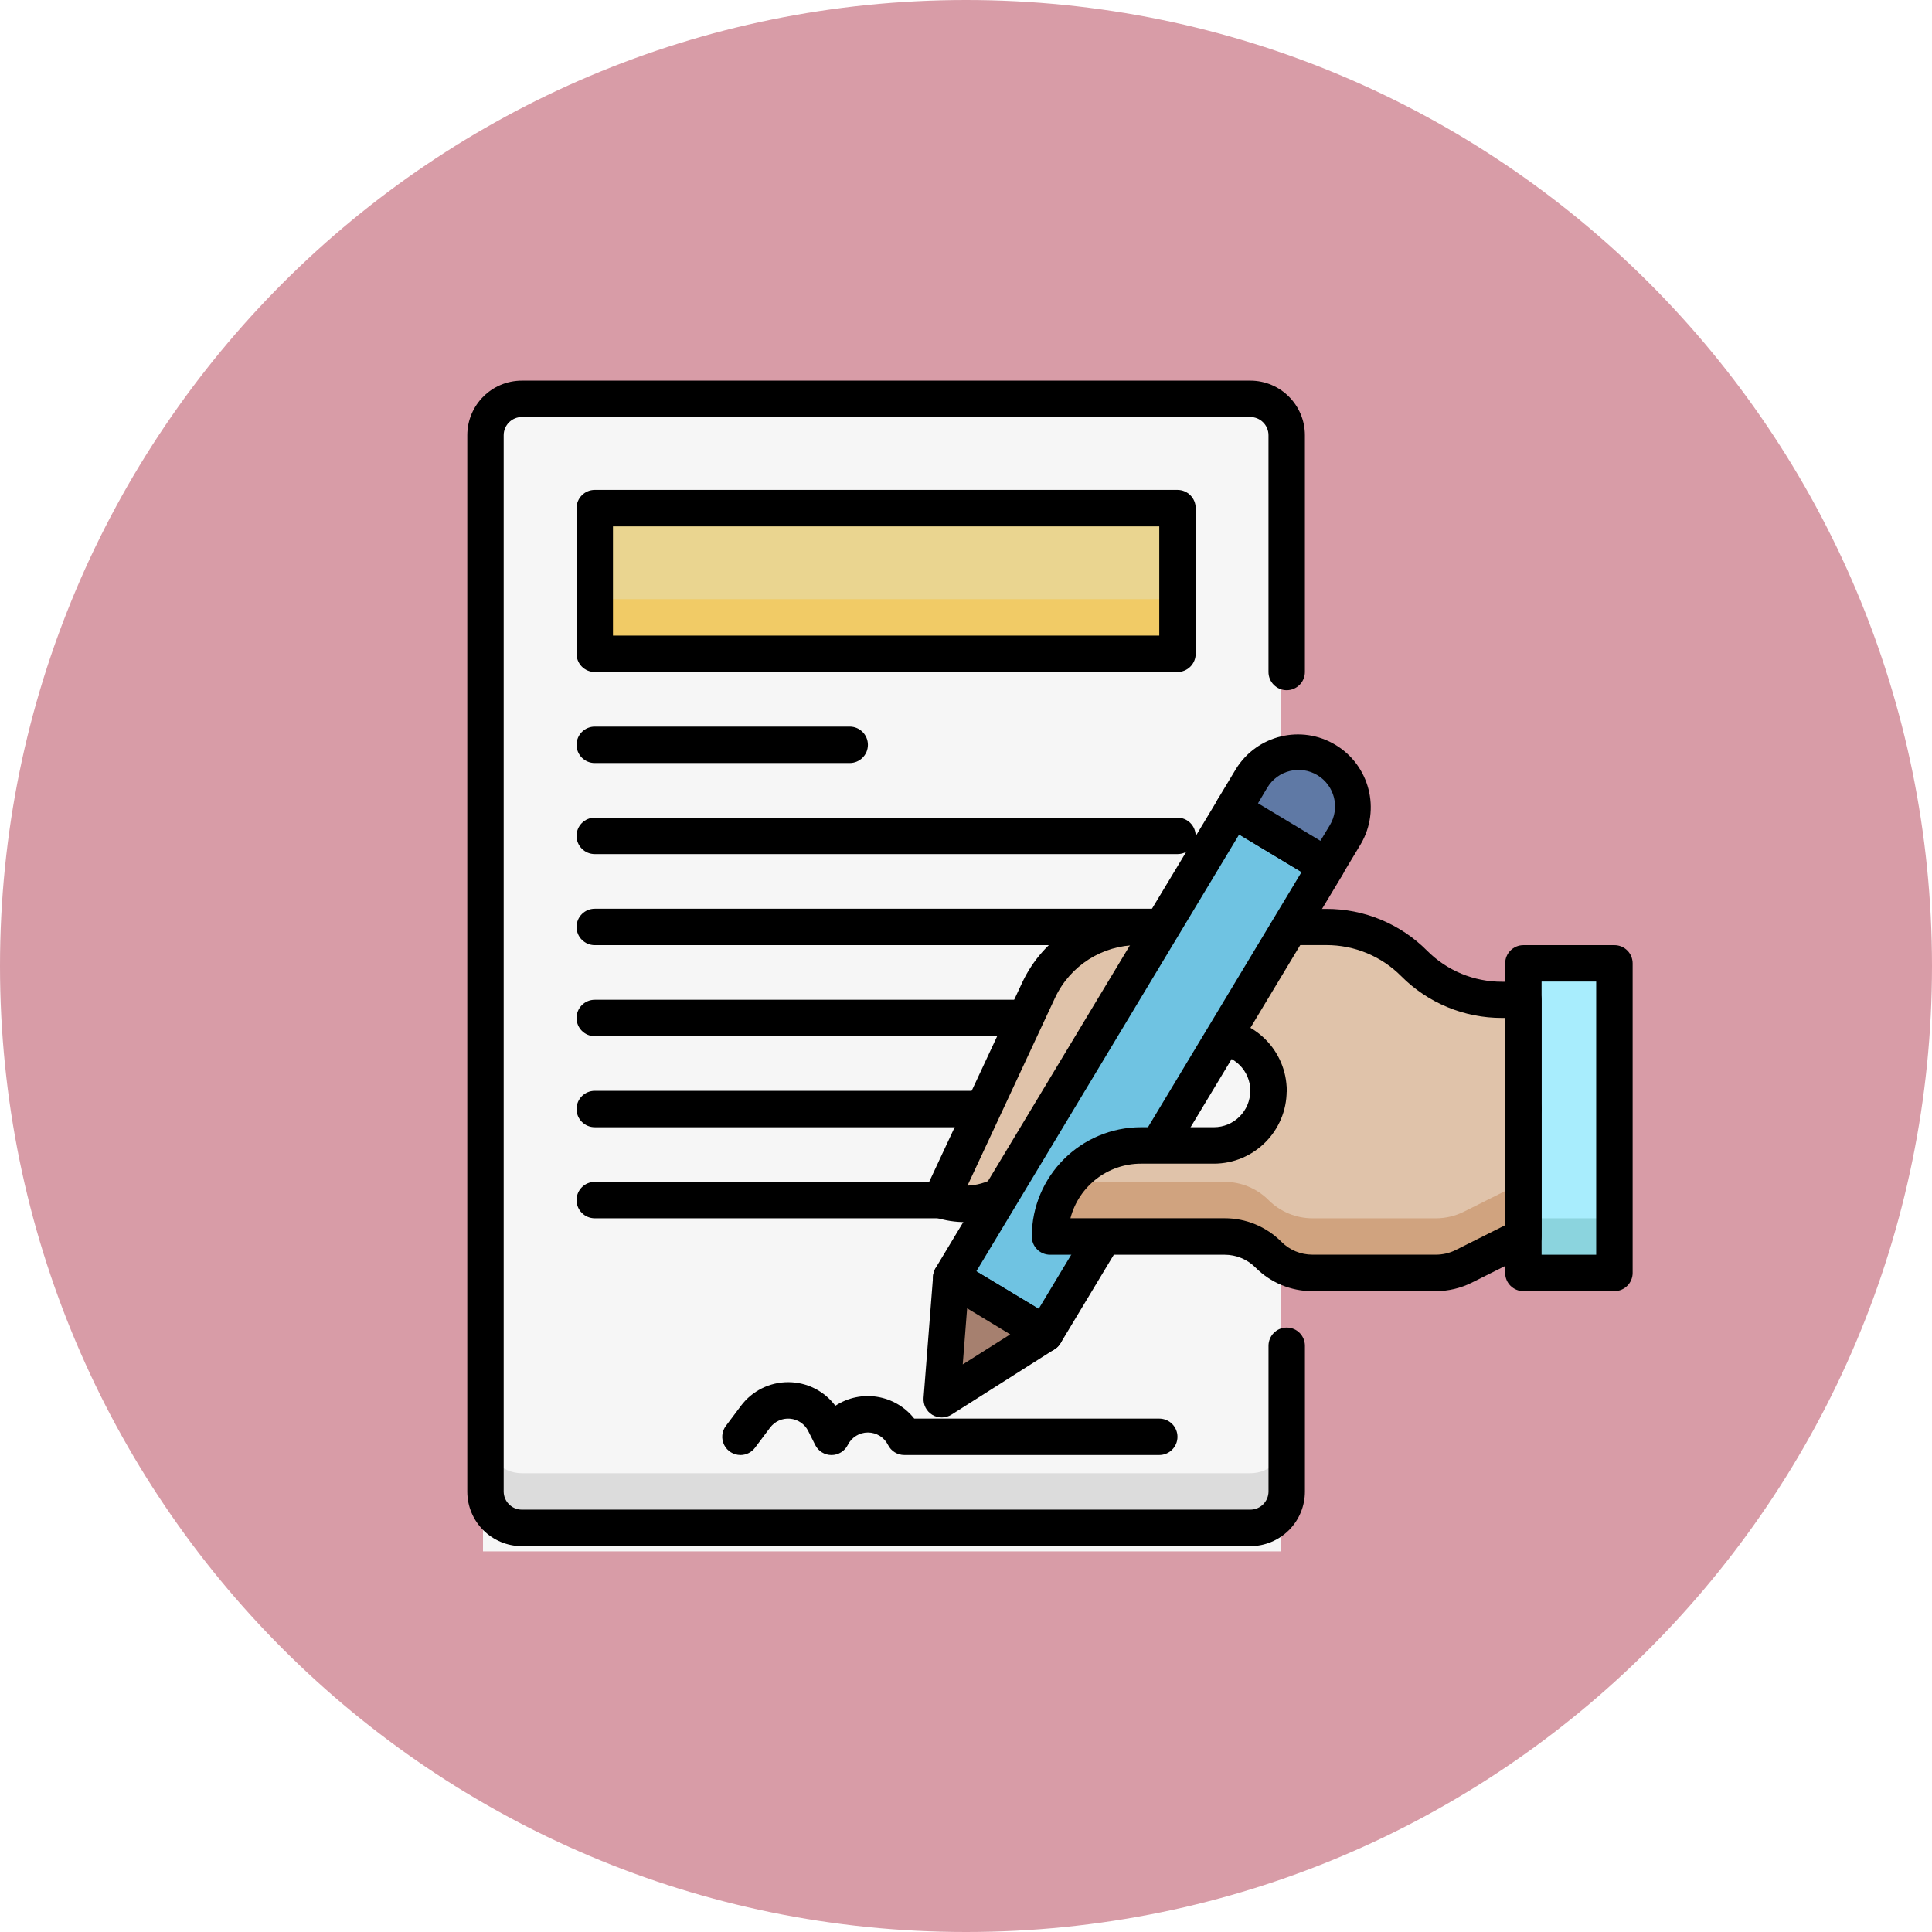
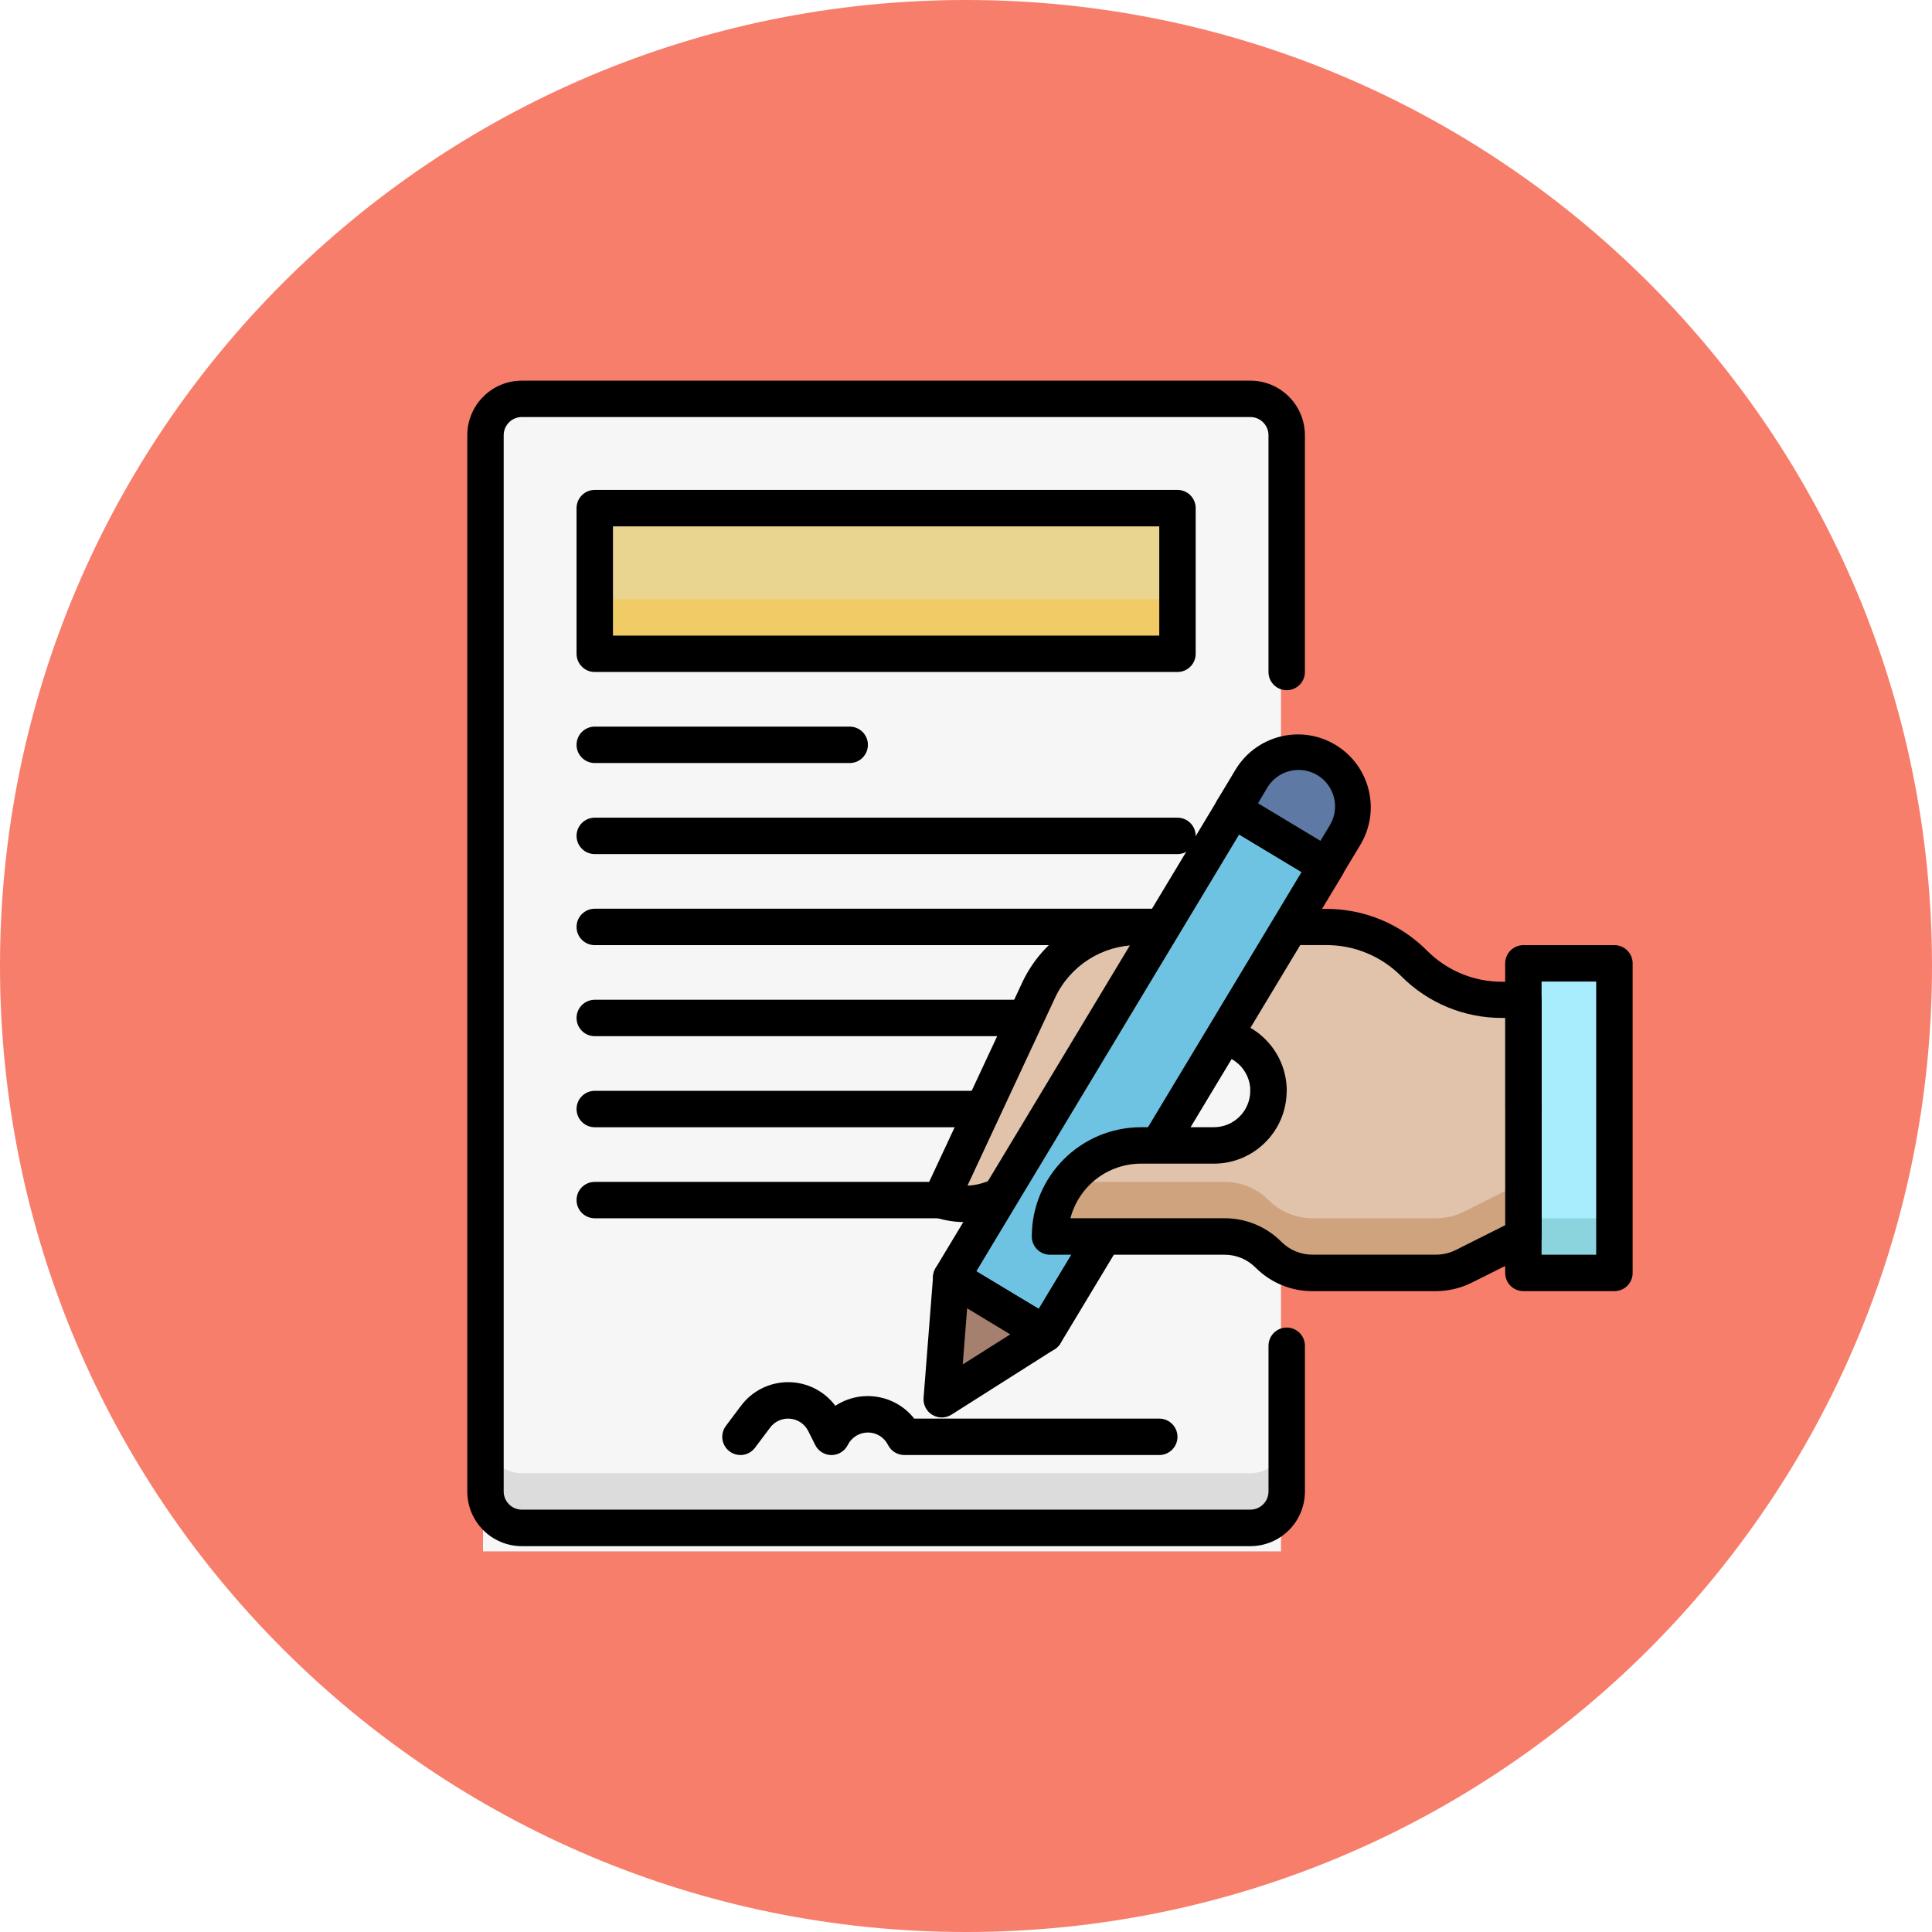
<svg xmlns="http://www.w3.org/2000/svg" width="92" height="92" viewBox="0 0 92 92">
  <g id="Grupo_1069997" data-name="Grupo 1069997" transform="translate(-6086 8203)">
-     <circle id="Elipse_9174" data-name="Elipse 9174" cx="46" cy="46" r="46" transform="translate(6086 -8203)" fill="#d89ca7" />
+     <circle id="Elipse_9174" data-name="Elipse 9174" cx="46" cy="46" r="46" transform="translate(6086 -8203)" fill="#f77e6b" />
    <g id="_6._Signature" data-name="6. Signature" transform="translate(6108.252 -8184.874)">
      <rect id="Rectángulo_374450" data-name="Rectángulo 374450" width="38" height="55" transform="translate(0.748 0.748)" fill="#f6f6f6" />
      <path id="Trazado_816698" data-name="Trazado 816698" d="M44.419,465.734H9.734A1.734,1.734,0,0,1,8,464v2.6a1.734,1.734,0,0,0,1.734,1.734H44.419a1.734,1.734,0,0,0,1.734-1.734V464A1.734,1.734,0,0,1,44.419,465.734Z" transform="translate(-7.133 -413.707)" fill="#dcdcdc" />
      <path id="Trazado_816699" data-name="Trazado 816699" d="M37.286,55.5H2.6a2.6,2.6,0,0,1-2.6-2.6V2.6A2.6,2.6,0,0,1,2.6,0H37.286a2.6,2.6,0,0,1,2.6,2.6V13.874a.867.867,0,0,1-1.734,0V2.6a.867.867,0,0,0-.867-.867H2.6a.867.867,0,0,0-.867.867V52.895a.867.867,0,0,0,.867.867H37.286a.867.867,0,0,0,.867-.867V45.958a.867.867,0,0,1,1.734,0v6.937A2.6,2.6,0,0,1,37.286,55.5Z" transform="translate(0 0)" />
      <path id="Trazado_816700" data-name="Trazado 816700" d="M352.867,192.28a.867.867,0,0,1-.867-.867V168.867a.867.867,0,0,1,1.734,0v22.545A.867.867,0,0,1,352.867,192.28Z" transform="translate(-313.846 -149.79)" />
      <path id="Trazado_816701" data-name="Trazado 816701" d="M76.615,193.734H48.867a.867.867,0,0,1,0-1.734H76.615a.867.867,0,0,1,0,1.734Z" transform="translate(-42.797 -171.189)" />
      <path id="Trazado_816702" data-name="Trazado 816702" d="M76.615,233.734H48.867a.867.867,0,1,1,0-1.734H76.615a.867.867,0,0,1,0,1.734Z" transform="translate(-42.797 -206.853)" />
      <path id="Trazado_816703" data-name="Trazado 816703" d="M76.615,273.734H48.867a.867.867,0,1,1,0-1.734H76.615a.867.867,0,0,1,0,1.734Z" transform="translate(-42.797 -242.518)" />
      <path id="Trazado_816704" data-name="Trazado 816704" d="M76.615,313.734H48.867a.867.867,0,1,1,0-1.734H76.615a.867.867,0,0,1,0,1.734Z" transform="translate(-42.797 -278.182)" />
      <path id="Trazado_816705" data-name="Trazado 816705" d="M76.615,353.734H48.867a.867.867,0,1,1,0-1.734H76.615a.867.867,0,0,1,0,1.734Z" transform="translate(-42.797 -313.846)" />
      <path id="Trazado_816706" data-name="Trazado 816706" d="M464,256h4.336v14.741H464Z" transform="translate(-413.707 -228.252)" fill="#a8edfd" />
      <path id="Trazado_816707" data-name="Trazado 816707" d="M464,368h4.336v2.6H464Z" transform="translate(-413.707 -328.112)" fill="#8bd4de" />
      <path id="Trazado_816708" data-name="Trazado 816708" d="M461.2,264.475h-4.336a.867.867,0,0,1-.867-.867V248.867a.867.867,0,0,1,.867-.867H461.2a.867.867,0,0,1,.867.867v14.741A.867.867,0,0,1,461.2,264.475Zm-3.469-1.734h2.6V249.734h-2.6Z" transform="translate(-406.574 -221.119)" />
      <path id="Trazado_816709" data-name="Trazado 816709" d="M212.668,243c-4.789,10.261-4.658,10-4.668,10a3.676,3.676,0,0,0,4.174-1.38l2.011-2.872a8.367,8.367,0,0,1,6.822-3.552,2.6,2.6,0,0,1,0,5.2h-3.469a4.336,4.336,0,0,0-4.336,4.336h8.313a2.961,2.961,0,0,1,2.093.867,2.961,2.961,0,0,0,2.094.868h5.879a2.974,2.974,0,0,0,1.325-.312l2.843-1.422V243.468h-1.016a5.922,5.922,0,0,1-4.187-1.734A5.921,5.921,0,0,0,226.358,240h-8.975a5.2,5.2,0,0,0-4.715,3Z" transform="translate(-185.455 -213.986)" fill="#e0c3aa" />
      <path id="Trazado_816710" data-name="Trazado 816710" d="M200.583,246.7a.867.867,0,0,1-.512-1.192l4.668-10a6.093,6.093,0,0,1,5.5-3.5h8.975a6.744,6.744,0,0,1,4.8,1.988,5.017,5.017,0,0,0,3.577,1.481H228.6a.867.867,0,0,1,.867.867v5.2a.867.867,0,1,1-1.734,0V237.2h-.148a6.744,6.744,0,0,1-4.8-1.988,5.018,5.018,0,0,0-3.577-1.481h-8.975a4.352,4.352,0,0,0-3.929,2.5l-4.175,8.955A2.825,2.825,0,0,0,204.32,244l2.012-2.873a9.2,9.2,0,0,1,7.532-3.923,3.469,3.469,0,0,1,3.469,3.469.867.867,0,0,1-1.734,0,1.734,1.734,0,0,0-1.734-1.734,7.461,7.461,0,0,0-6.11,3.181l-2.013,2.874a4.571,4.571,0,0,1-5.158,1.7Z" transform="translate(-178.311 -206.853)" />
      <path id="Trazado_816711" data-name="Trazado 816711" d="M0,0H5.2V26.014H0Z" transform="matrix(0.857, 0.516, -0.516, 0.857, 36.458, 20.432)" fill="#6fc3e2" />
      <path id="Trazado_816712" data-name="Trazado 816712" d="M209.495,206.958l-4.458-2.683a.867.867,0,0,1-.3-1.192L218.154,180.8a.867.867,0,0,1,1.192-.3l4.458,2.683a.867.867,0,0,1,.3,1.192l-13.417,22.286A.867.867,0,0,1,209.495,206.958Zm-2.818-3.721,2.967,1.788,12.519-20.8-2.972-1.788Z" transform="translate(-182.437 -160.824)" />
      <path id="Trazado_816713" data-name="Trazado 816713" d="M208.893,394.01l-.453,5.8,4.911-3.117Z" transform="translate(-185.847 -351.303)" fill="#a6806f" />
      <path id="Trazado_816714" data-name="Trazado 816714" d="M200.438,392.613l.454-5.8a.867.867,0,0,1,1.312-.675l4.458,2.683a.867.867,0,0,1,.017,1.475l-4.912,3.116a.867.867,0,0,1-1.329-.8Zm2.074-4.265-.209,2.672,2.262-1.43Z" transform="translate(-178.71 -344.174)" />
      <path id="Trazado_816715" data-name="Trazado 816715" d="M266.406,312a2.6,2.6,0,0,1-2.6,2.6h-3.469A4.336,4.336,0,0,0,256,318.937h8.312a2.961,2.961,0,0,1,2.093.867,2.961,2.961,0,0,0,2.093.868h5.879a2.974,2.974,0,0,0,1.325-.312l2.843-1.422v-6.07" transform="translate(-228.252 -278.182)" fill="#e0c3aa" />
      <path id="Trazado_816716" data-name="Trazado 816716" d="M274.378,353.734H268.5a2.961,2.961,0,0,1-2.092-.867,2.961,2.961,0,0,0-2.094-.868h-7.445a4.32,4.32,0,0,0-.867,2.6h8.312a2.961,2.961,0,0,1,2.093.867,2.961,2.961,0,0,0,2.093.868h5.879a2.975,2.975,0,0,0,1.325-.312l2.843-1.422V352l-2.843,1.422A2.975,2.975,0,0,1,274.378,353.734Z" transform="translate(-228.252 -313.846)" fill="#d0a37f" />
      <path id="Trazado_816717" data-name="Trazado 816717" d="M267.245,314.406h-5.879a3.8,3.8,0,0,1-2.71-1.121,2.076,2.076,0,0,0-1.476-.613h-8.312A.867.867,0,0,1,248,311.8a5.208,5.208,0,0,1,5.2-5.2h3.469a1.734,1.734,0,0,0,1.734-1.734.867.867,0,1,1,1.734,0,3.469,3.469,0,0,1-3.469,3.469H253.2a3.475,3.475,0,0,0-3.36,2.6h7.336a3.8,3.8,0,0,1,2.71,1.121,2.076,2.076,0,0,0,1.477.613h5.879a2.114,2.114,0,0,0,.937-.217l2.364-1.186v-5.534a.867.867,0,0,1,1.734,0v6.07a.867.867,0,0,1-.479.776L268.956,314A3.841,3.841,0,0,1,267.245,314.406Z" transform="translate(-221.119 -271.049)" />
      <path id="Trazado_816718" data-name="Trazado 816718" d="M340.835,163.413a2.6,2.6,0,0,0-3.57.888l-.894,1.486,4.458,2.683.894-1.486A2.6,2.6,0,0,0,340.835,163.413Z" transform="translate(-299.911 -145.368)" fill="#5f79a5" />
      <path id="Trazado_816719" data-name="Trazado 816719" d="M333.245,162.075l-4.458-2.683a.867.867,0,0,1-.3-1.192l.894-1.486a3.469,3.469,0,0,1,5.944,3.577l-.894,1.486A.867.867,0,0,1,333.245,162.075Zm-2.818-3.721,2.972,1.788.448-.742a1.737,1.737,0,1,0-2.976-1.793Z" transform="translate(-292.774 -138.229)" />
      <path id="Trazado_816720" data-name="Trazado 816720" d="M112.876,443.457a.867.867,0,0,1-.693-1.387l.719-.958a2.807,2.807,0,0,1,4.494,0,2.818,2.818,0,0,1,3.757.611H132.82a.867.867,0,0,1,0,1.734H120.68a.867.867,0,0,1-.776-.479,1.07,1.07,0,0,0-1.916,0,.867.867,0,0,1-1.552,0l-.331-.662a1.071,1.071,0,0,0-1.82-.159l-.719.958a.867.867,0,0,1-.69.343Z" transform="translate(-99.869 -392.296)" />
      <path id="Trazado_816721" data-name="Trazado 816721" d="M56,56H83.748v6.937H56Z" transform="translate(-49.93 -49.93)" fill="#ead590" />
      <path id="Trazado_816722" data-name="Trazado 816722" d="M56,96H83.748v2.6H56Z" transform="translate(-49.93 -85.594)" fill="#f1cb66" />
      <path id="Trazado_816723" data-name="Trazado 816723" d="M76.615,56.671H48.867A.867.867,0,0,1,48,55.8V48.867A.867.867,0,0,1,48.867,48H76.615a.867.867,0,0,1,.867.867V55.8A.867.867,0,0,1,76.615,56.671ZM49.734,54.937H75.748v-5.2H49.734Z" transform="translate(-42.797 -42.797)" />
      <path id="Trazado_816724" data-name="Trazado 816724" d="M61.007,153.734H48.867a.867.867,0,1,1,0-1.734h12.14a.867.867,0,0,1,0,1.734Z" transform="translate(-42.797 -135.525)" />
    </g>
  </g>
</svg>
